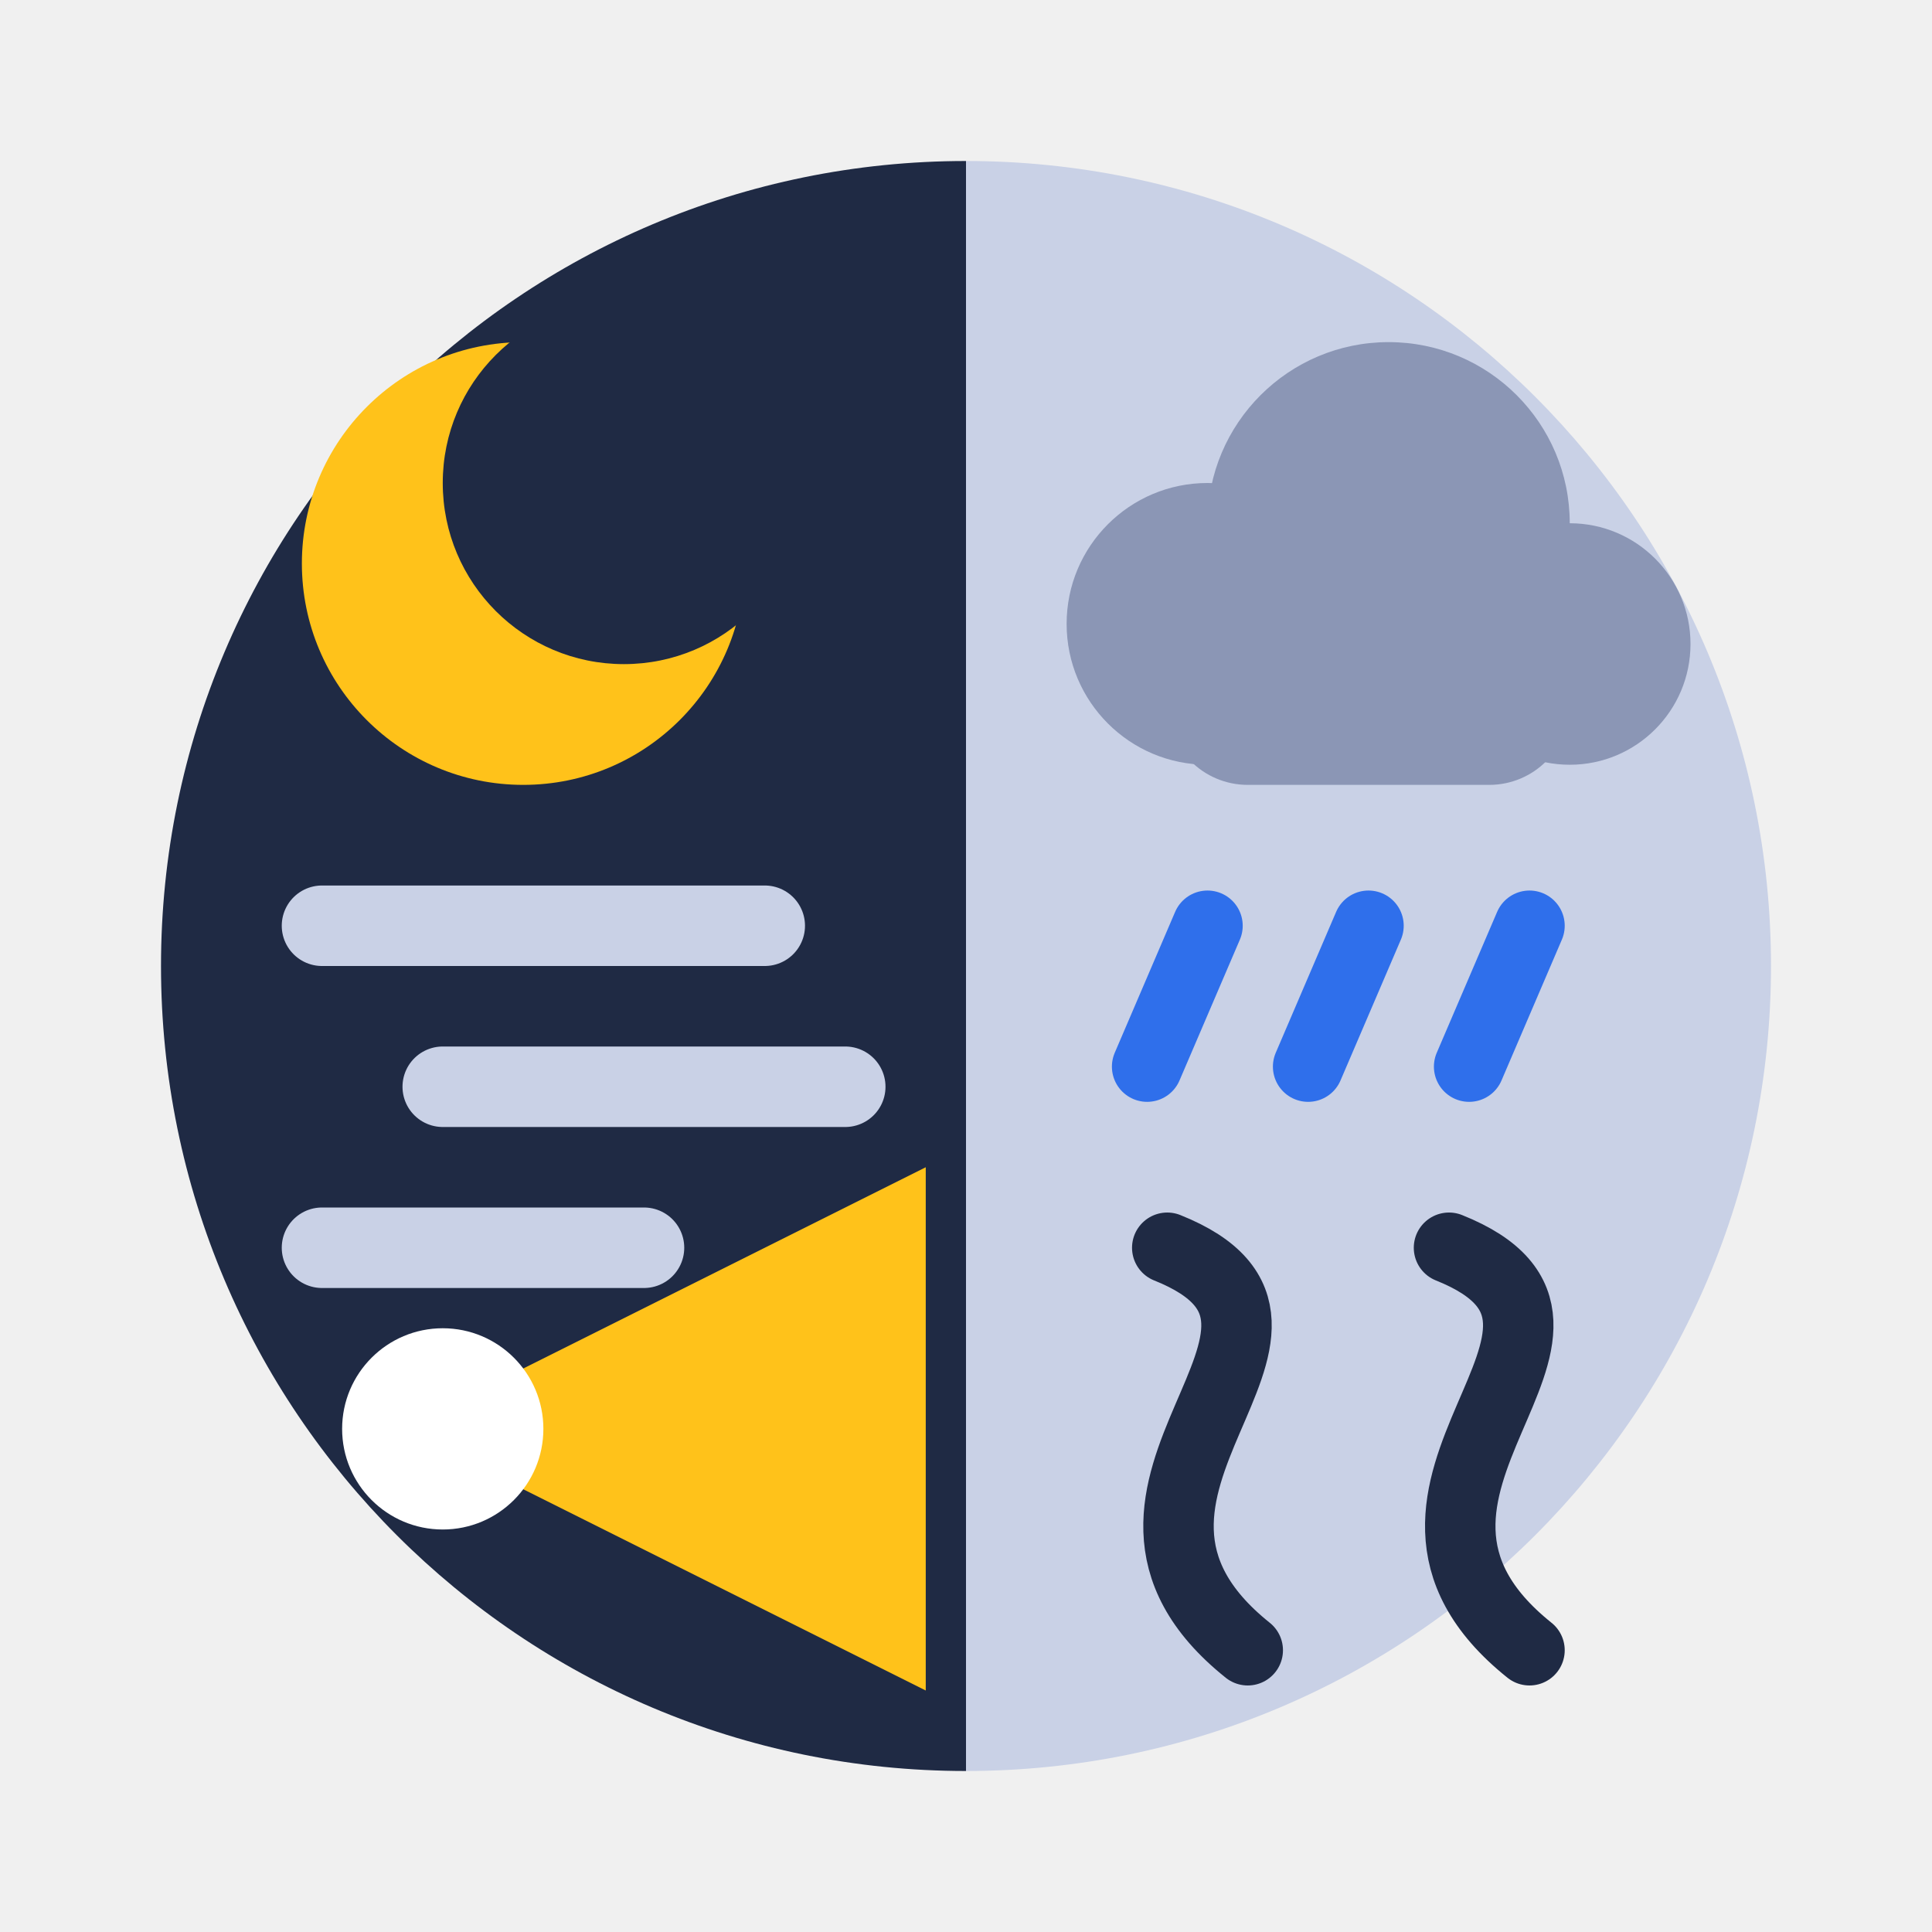
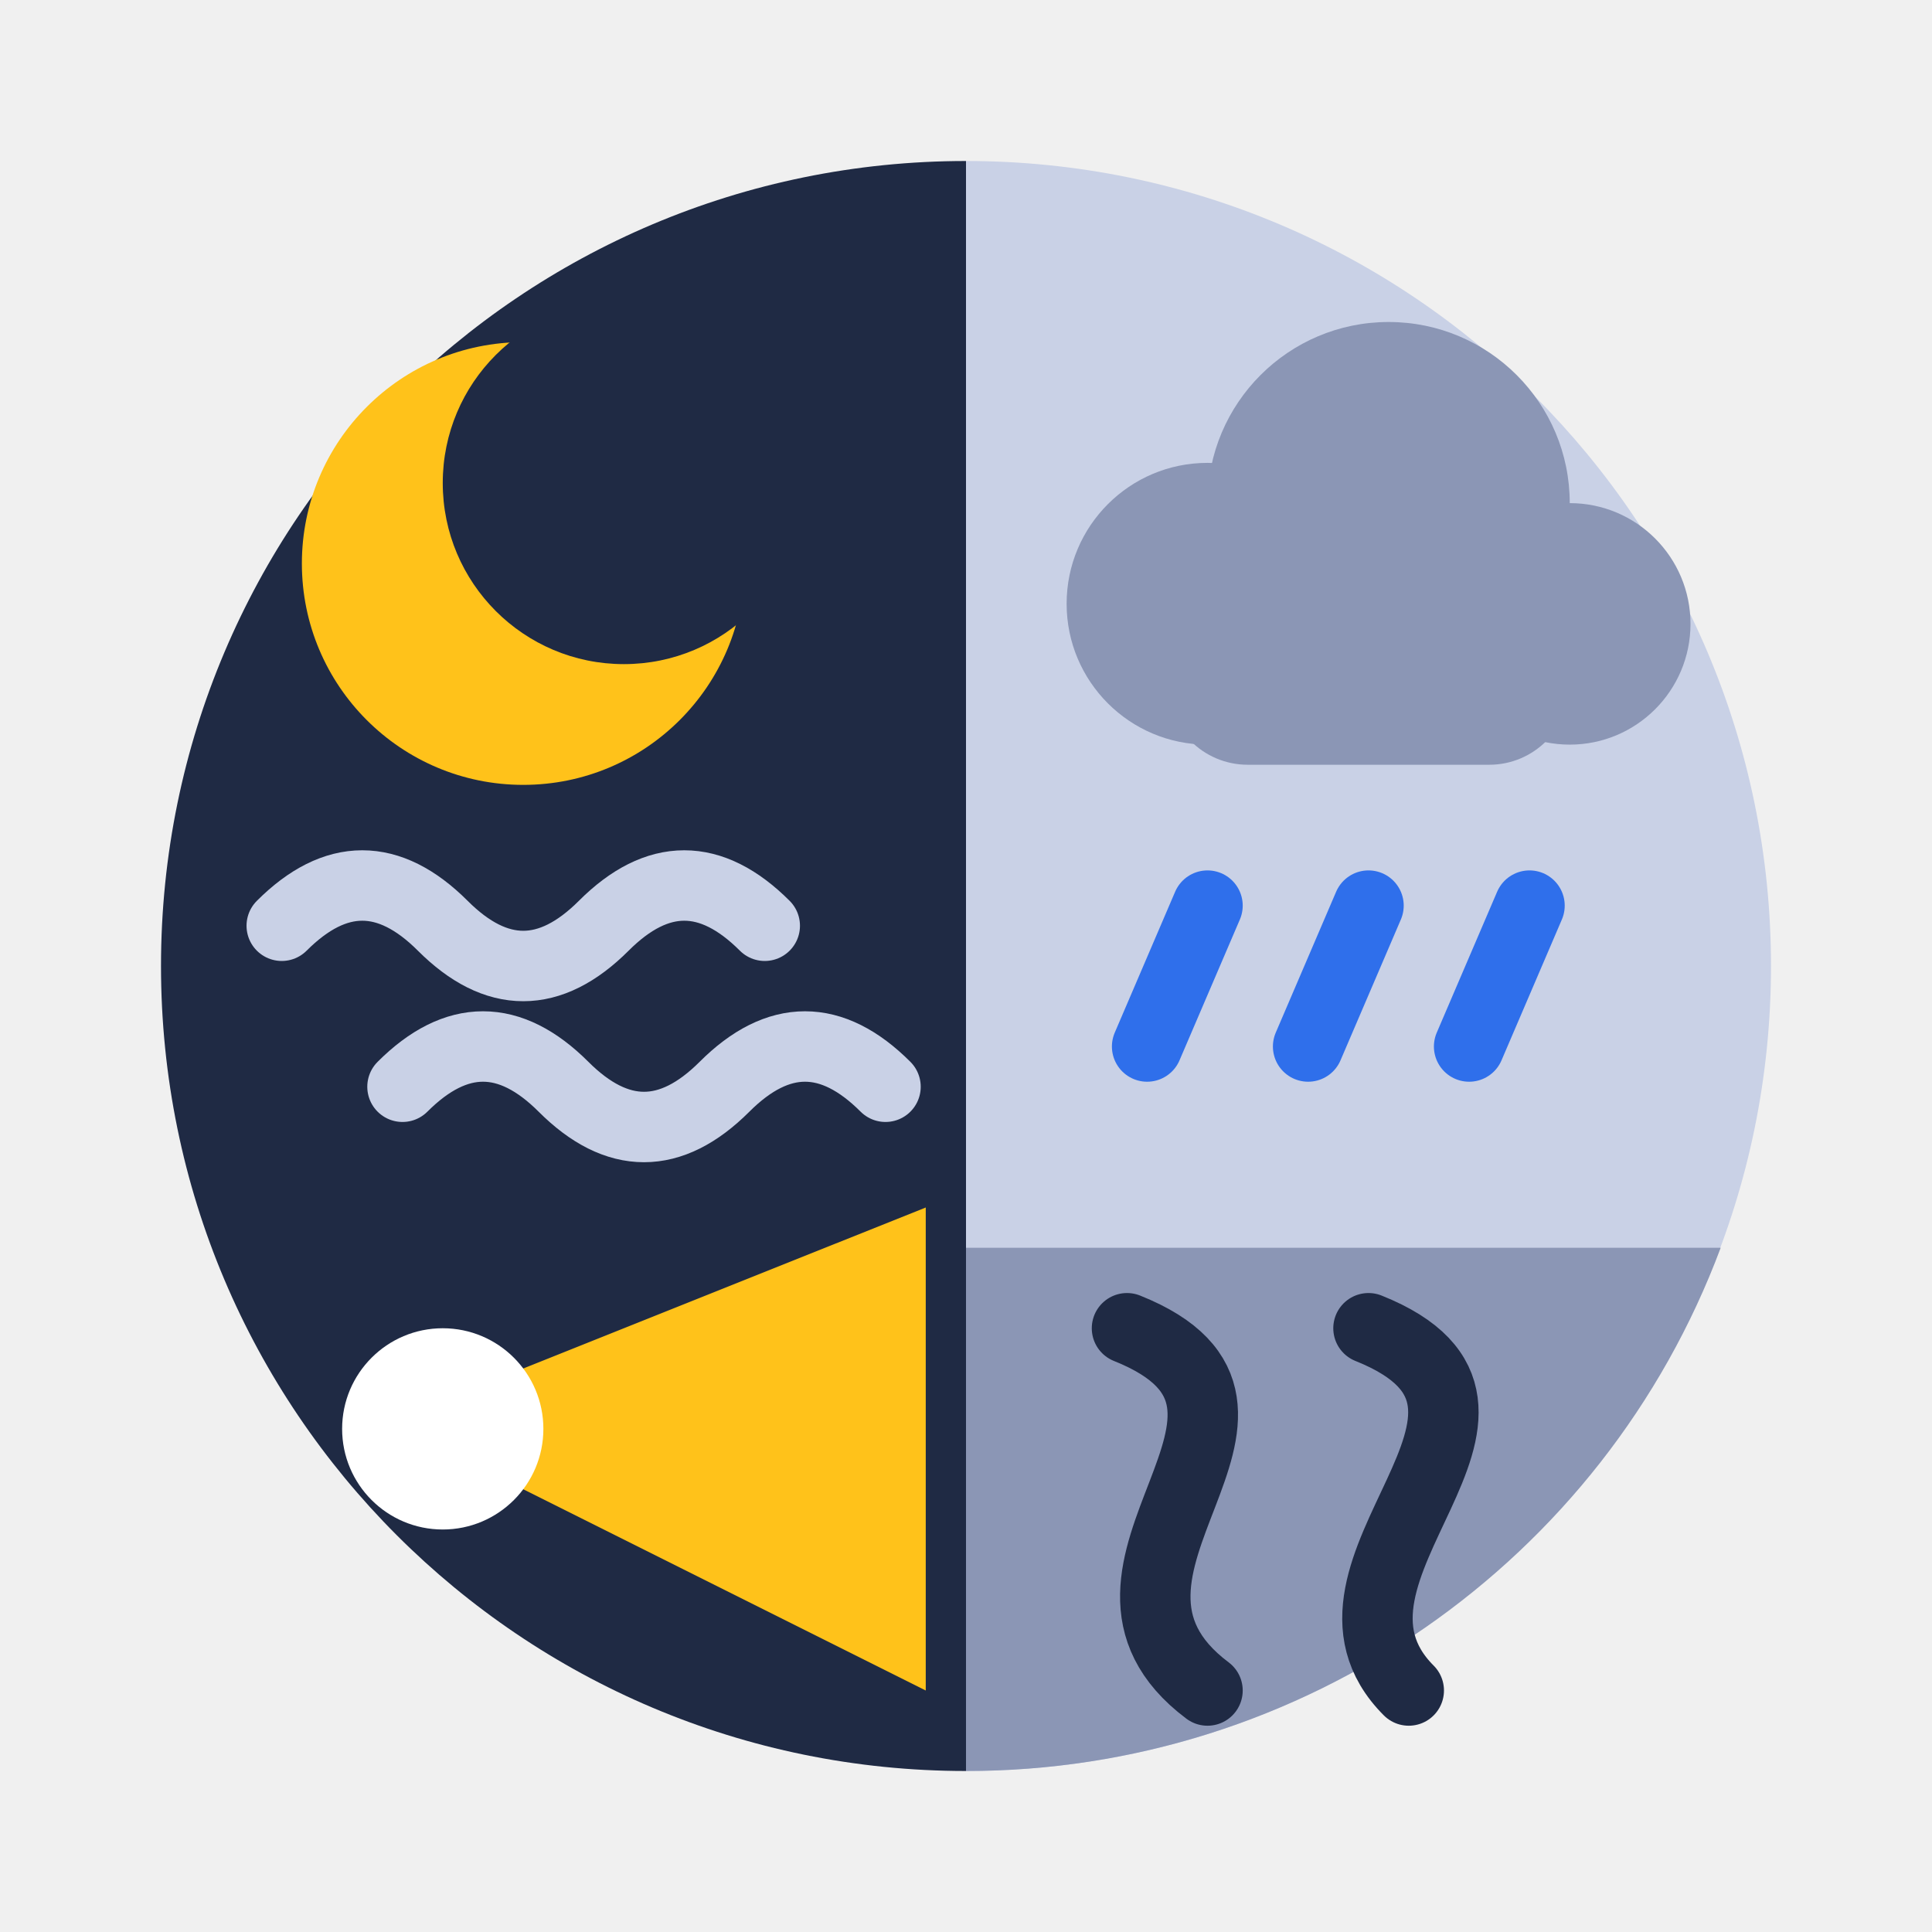
<svg xmlns="http://www.w3.org/2000/svg" viewBox="0 0 96 96">
  <path d="M48 8A40 40 0 0 0 48 88Z" fill="#1f2a44" />
  <path d="M48 8A40 40 0 0 1 48 88Z" fill="#c9d1e6" />
+   <path d="M48 62H85.5A40 40 0 0 1 48 88Z" fill="#8b96b5" />
  <circle cx="26" cy="28" r="11" fill="#ffc21a" />
  <circle cx="31" cy="24" r="9" fill="#1f2a44" />
-   <path d="M16 46H38M22 54H42M16 62H32" stroke="#c9d1e6" stroke-width="4" stroke-linecap="round" />
-   <polygon points="26,68 46,58 46,84 26,74" fill="#ffc21a" />
+   <path d="M14 46q4-4 8 0t8 0 8 0M20 54q4-4 8 0t8 0 8 0" fill="none" stroke="#c9d1e6" stroke-width="3.5" stroke-linecap="round" stroke-linejoin="round" />
+   <polygon points="26,68 46,60 46,84 26,74" fill="#ffc21a" />
  <circle cx="22" cy="71" r="5" fill="#fff" />
  <g fill="#8b96b5">
-     <circle cx="60" cy="31" r="7" />
-     <circle cx="69" cy="26" r="9" />
-     <circle cx="78" cy="32" r="6" />
-     <rect x="58" y="30" width="20" height="9" rx="4" />
+     <circle cx="60" cy="30" r="7" />
+     <circle cx="69" cy="25" r="9" />
+     <circle cx="78" cy="31" r="6" />
+     <rect x="58" y="29" width="20" height="9" rx="4" />
  </g>
-   <path d="M60 46 57 53M68 46 65 53M76 46 73 53" stroke="#2f6feb" stroke-width="3.5" stroke-linecap="round" />
-   <path d="M58 62C68 66 52 74 62 82M72 62C82 66 66 74 76 82" fill="none" stroke="#1f2a44" stroke-width="3.5" stroke-linecap="round" />
+   <path d="M60 45 57 52M68 45 65 52M76 45 73 52" stroke="#2f6feb" stroke-width="3.5" stroke-linecap="round" />
+   <path d="M56 66C66 70 52 78 60 84M68 66C78 70 64 78 70 84" fill="none" stroke="#1f2a44" stroke-width="3.5" stroke-linecap="round" />
</svg>
